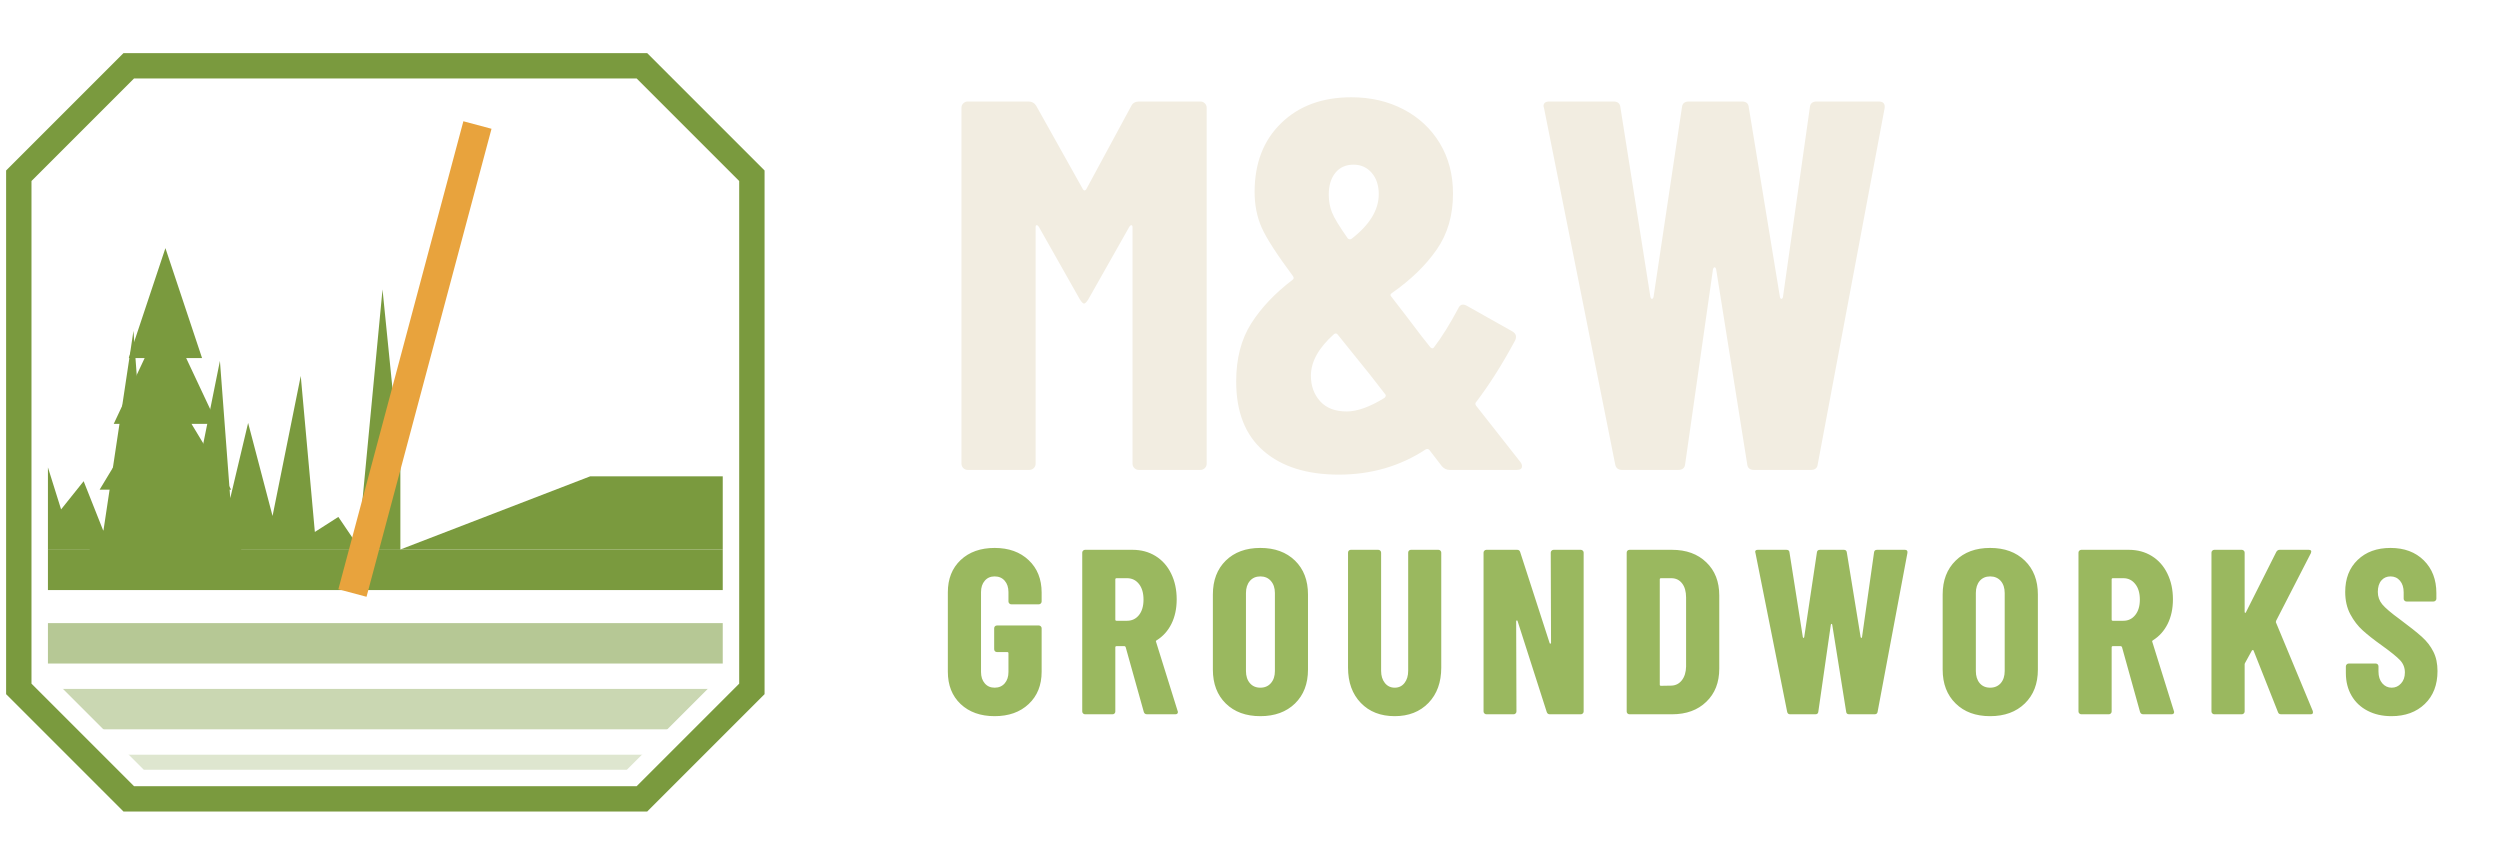
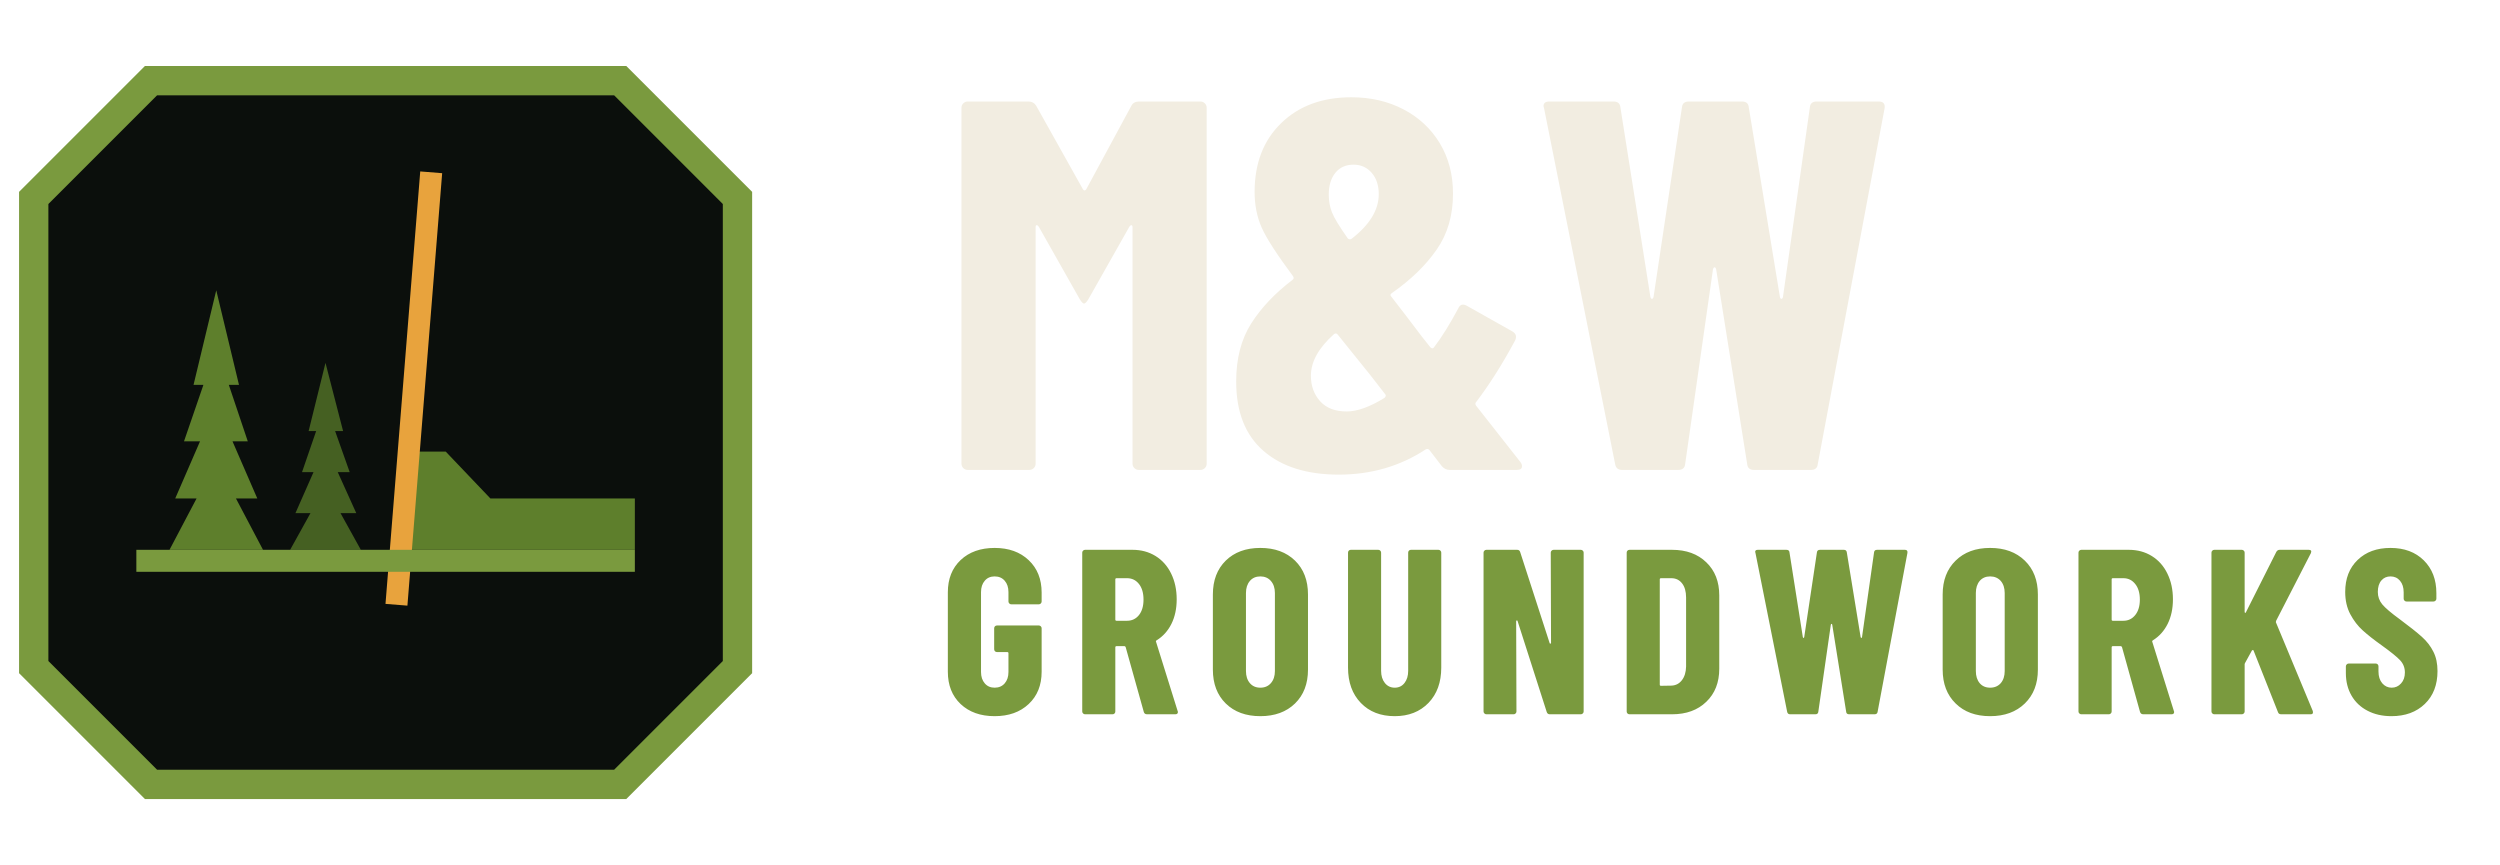
<svg xmlns="http://www.w3.org/2000/svg" viewBox="0 0 266 92" width="266" height="92" role="img" aria-label="M&amp;W GroundWorks">
-   <path d="M13.7,7.0 H68.3 L80.0,18.7 V73.3 L68.3,85.0 H13.7 L2.0,73.3 V18.7 Z" fill="none" stroke="#7A9A3E" stroke-width="2.7" />
-   <clipPath id="nv">
-     <path d="M15.3,10.1 H66.7 L76.9,20.3 V71.7 L66.7,81.9 H15.3 L5.1,71.7 V20.3 Z" />
-   </clipPath>
-   <g clip-path="url(#nv)">
-     <path d="M2.0,58.5 L3.9,45.9 L6.5,54.2 L8.9,51.2 L11.0,56.5 L14.2,35.2 L15.5,52.8 L17.4,43.0 L20.0,55.3 L23.4,38.4 L24.5,53.0 L26.4,45.0 L29.0,54.9 L32.0,40.0 L33.5,56.6 L36.0,55.0 L38.1,58.1 L40.7,30.8 L42.6,49.7 L42.6,58.5 Z" fill="#7A9A3E" />
-     <path d="M9.0,59.2 L17.6,47.5 L26.2,59.2 Z M10.6,52.1 L17.6,40.5 L24.6,52.1 Z M12.1,45.1 L17.6,33.4 L23.1,45.1 Z M13.7,38.1 L17.6,26.4 L21.5,38.1 Z M15.9,58.5 L15.9,50.9 L19.3,50.9 L19.3,58.5 Z" fill="#7A9A3E" />
-     <path d="M42.56,58.48 H80 V50.68 H62.8 Z" fill="#7A9A3E" />
-     <rect x="2" y="58.48" width="78" height="4.3" fill="#7A9A3E" />
-     <rect x="2" y="66.3" width="78" height="4.3" fill="#7A9A3E" opacity="0.55" />
-     <rect x="2" y="73.3" width="78" height="4.3" fill="#7A9A3E" opacity="0.40" />
-     <rect x="2" y="80.3" width="78" height="4.3" fill="#7A9A3E" opacity="0.25" />
-     <path d="M50.4,14.8 L37.9,61.6" stroke="#E8A33D" stroke-width="3.1" stroke-linecap="square" />
+   <g transform="translate(0,0) scale(0.78)">
+     <g transform="translate(2.6,9.0)">
+       <path d="M18.0,2.0 H82.0 L98.0,18.0 V82.0 L82.0,98.0 H18.0 L2.0,82.0 V18.0 Z" fill="#0B0F0C" stroke="#7A9A3E" stroke-width="4" />
+       <g transform="scale(1)">
+         <clipPath id="lkH">
+           <rect x="16" y="22" width="68" height="44" />
+         </clipPath>
+         <g clip-path="url(#lkH)">
+           <path d="M20.1,66.8 L26.9,53.9 L33.7,66.8 Z M21.3,59.0 L26.9,46.1 L32.5,59.0 Z M22.5,51.2 L26.9,38.4 L31.2,51.2 Z M23.8,43.5 L26.9,30.6 L30.0,43.5 Z M25.5,66.0 L25.5,57.7 L28.2,57.7 L28.2,66.0 Z" fill="#5E7F2C" />
+           <path d="M36.7,66.5 L41.8,57.3 L46.9,66.5 Z M37.7,61.0 L41.8,51.7 L46.0,61.0 Z M38.6,55.4 L41.8,46.1 L45.1,55.4 Z M39.5,49.8 L41.8,40.5 L44.2,49.8 Z M40.8,66.0 L40.8,60.0 L42.9,60.0 L42.9,66.0 Z" fill="#456022" />
+           <path d="M53.4,66.0 H94.0 V59.0 H64.3 L58.2,52.6 H53.4 Z" fill="#5E7F2C" />
+         </g>
+         <path d="M56.1,16.0 L51.6,72.0" stroke="#E8A33D" stroke-width="3.0" stroke-linecap="square" />
+         <rect x="16.0" y="66.0" width="68.0" height="3.0" fill="#7A9A3E" />
+       </g>
+     </g>
  </g>
  <path d="M121.22 10.80H127.72Q128.00 10.80 128.20 11.00Q128.39 11.19 128.39 11.47V49.33Q128.39 49.61 128.20 49.80Q128.00 50.00 127.72 50.00H121.17Q120.89 50.00 120.69 49.80Q120.50 49.61 120.50 49.33V24.18Q120.50 23.96 120.38 23.96Q120.27 23.96 120.16 24.13L115.79 31.86Q115.51 32.30 115.34 32.30Q115.18 32.30 114.90 31.86L110.53 24.13Q110.42 23.96 110.30 23.96Q110.19 23.96 110.19 24.18V49.33Q110.19 49.61 110.00 49.80Q109.80 50.00 109.52 50.00H102.97Q102.69 50.00 102.49 49.80Q102.30 49.61 102.30 49.33V11.47Q102.30 11.19 102.49 11.00Q102.69 10.80 102.97 10.80H109.41Q109.97 10.80 110.25 11.25L115.23 20.15Q115.40 20.38 115.57 20.15L120.38 11.25Q120.61 10.80 121.22 10.80ZM161.94 49.61Q161.94 50.00 161.38 50.00H154.26Q153.76 50.00 153.42 49.61L152.08 47.87Q151.91 47.70 151.69 47.82Q147.60 50.50 142.45 50.50Q137.35 50.50 134.44 47.98Q131.53 45.46 131.53 40.59Q131.53 36.95 133.12 34.43Q134.72 31.91 137.52 29.78Q137.74 29.62 137.58 29.39Q135.00 25.92 134.24 24.21Q133.49 22.50 133.49 20.43Q133.49 15.84 136.32 13.10Q139.14 10.35 143.79 10.35Q146.87 10.35 149.34 11.64Q151.80 12.93 153.20 15.25Q154.60 17.58 154.60 20.60Q154.60 24.07 152.86 26.56Q151.13 29.06 148.10 31.18Q147.82 31.35 148.05 31.58L149.56 33.54L151.30 35.83L152.19 36.95Q152.42 37.18 152.58 36.95Q153.82 35.33 155.16 32.81Q155.44 32.19 156.06 32.53L160.93 35.27Q161.49 35.61 161.21 36.22Q159.19 39.98 157.06 42.78Q156.90 42.94 157.06 43.17L161.77 49.16Q161.94 49.38 161.94 49.61ZM141.38 20.71Q141.38 21.72 141.72 22.59Q142.06 23.46 143.40 25.36Q143.57 25.53 143.79 25.42Q146.70 23.18 146.70 20.66Q146.70 19.26 145.95 18.39Q145.19 17.52 144.02 17.52Q142.78 17.52 142.08 18.39Q141.38 19.26 141.38 20.71ZM147.32 42.33Q147.54 42.10 147.38 41.94L145.81 39.92L142.34 35.61Q142.17 35.38 141.94 35.55Q139.48 37.74 139.48 39.98Q139.48 41.60 140.46 42.69Q141.44 43.78 143.29 43.78Q144.97 43.78 147.32 42.33ZM171.85 49.38 164.29 11.53 164.23 11.30Q164.23 10.80 164.85 10.80H171.68Q172.35 10.80 172.41 11.42L175.60 31.58Q175.66 31.80 175.77 31.80Q175.88 31.80 175.94 31.58L178.96 11.42Q179.02 10.80 179.69 10.80H185.34Q186.02 10.80 186.07 11.42L189.38 31.58Q189.43 31.80 189.54 31.80Q189.66 31.80 189.71 31.58L192.57 11.42Q192.62 10.80 193.30 10.80H199.90Q200.63 10.80 200.52 11.53L193.41 49.38Q193.35 50.00 192.68 50.00H186.63Q185.96 50.00 185.90 49.38L182.60 28.66Q182.54 28.44 182.43 28.44Q182.32 28.44 182.26 28.66L179.30 49.38Q179.24 50.00 178.57 50.00H172.58Q171.96 50.00 171.85 49.38Z" fill="#F2EDE1" />
-   <path d="M100.85 71.47V63.02Q100.85 60.88 102.21 59.59Q103.58 58.30 105.83 58.30Q108.08 58.30 109.45 59.60Q110.83 60.90 110.83 63.05V64.00Q110.83 64.12 110.74 64.21Q110.65 64.30 110.53 64.30H107.60Q107.47 64.30 107.39 64.21Q107.30 64.12 107.30 64.00V63.00Q107.30 62.25 106.90 61.79Q106.50 61.33 105.83 61.33Q105.17 61.33 104.78 61.79Q104.38 62.25 104.38 63.00V71.50Q104.38 72.25 104.78 72.71Q105.17 73.17 105.83 73.17Q106.50 73.17 106.90 72.71Q107.30 72.25 107.30 71.50V69.50Q107.30 69.38 107.17 69.38H106.08Q105.95 69.38 105.86 69.29Q105.78 69.20 105.78 69.08V66.85Q105.78 66.72 105.86 66.64Q105.95 66.55 106.08 66.55H110.53Q110.65 66.55 110.74 66.64Q110.83 66.72 110.83 66.85V71.47Q110.83 73.62 109.45 74.91Q108.08 76.20 105.83 76.20Q103.58 76.20 102.21 74.91Q100.85 73.62 100.85 71.47ZM121.70 75.75 119.77 68.85Q119.72 68.75 119.65 68.75H118.80Q118.67 68.75 118.67 68.88V75.70Q118.67 75.83 118.59 75.91Q118.50 76.00 118.38 76.00H115.45Q115.33 76.00 115.24 75.91Q115.15 75.83 115.15 75.70V58.80Q115.15 58.67 115.24 58.59Q115.33 58.50 115.45 58.50H120.50Q121.88 58.50 122.95 59.16Q124.03 59.83 124.61 61.03Q125.20 62.23 125.20 63.77Q125.20 65.25 124.64 66.38Q124.08 67.50 123.08 68.12Q123.02 68.15 123.00 68.19Q122.97 68.22 123.00 68.28L125.30 75.65L125.33 75.75Q125.33 76.00 125.05 76.00H122.05Q121.77 76.00 121.70 75.75ZM118.67 61.65V65.92Q118.67 66.05 118.80 66.05H119.92Q120.70 66.05 121.19 65.44Q121.67 64.83 121.67 63.80Q121.67 62.75 121.19 62.14Q120.70 61.52 119.92 61.52H118.80Q118.67 61.52 118.67 61.65ZM129.05 71.25V63.25Q129.05 61.00 130.42 59.65Q131.80 58.30 134.10 58.30Q136.40 58.30 137.79 59.65Q139.17 61.00 139.17 63.25V71.25Q139.17 73.50 137.79 74.85Q136.40 76.20 134.10 76.20Q131.80 76.20 130.42 74.85Q129.05 73.50 129.05 71.25ZM135.65 71.40V63.10Q135.65 62.30 135.22 61.81Q134.80 61.33 134.10 61.33Q133.40 61.33 132.99 61.81Q132.57 62.30 132.57 63.10V71.40Q132.57 72.20 132.99 72.69Q133.40 73.17 134.10 73.17Q134.80 73.17 135.22 72.69Q135.65 72.20 135.65 71.40ZM143.43 71.03V58.80Q143.43 58.67 143.51 58.59Q143.60 58.50 143.72 58.50H146.65Q146.78 58.50 146.86 58.59Q146.95 58.67 146.95 58.80V71.38Q146.95 72.17 147.35 72.67Q147.75 73.17 148.40 73.17Q149.05 73.17 149.44 72.67Q149.83 72.17 149.83 71.38V58.80Q149.83 58.67 149.91 58.59Q150.00 58.50 150.12 58.50H153.05Q153.18 58.50 153.26 58.59Q153.35 58.67 153.35 58.80V71.03Q153.35 73.38 151.99 74.79Q150.62 76.20 148.40 76.20Q146.15 76.20 144.79 74.79Q143.43 73.38 143.43 71.03ZM165.30 58.50H168.20Q168.32 58.50 168.41 58.59Q168.50 58.67 168.50 58.80V75.70Q168.50 75.83 168.41 75.91Q168.32 76.00 168.20 76.00H164.90Q164.65 76.00 164.57 75.75L161.47 66.08Q161.45 66.00 161.39 66.01Q161.32 66.03 161.32 66.10L161.35 75.70Q161.35 75.83 161.26 75.91Q161.18 76.00 161.05 76.00H158.15Q158.03 76.00 157.94 75.91Q157.85 75.83 157.85 75.70V58.80Q157.85 58.67 157.94 58.59Q158.03 58.50 158.15 58.50H161.43Q161.68 58.50 161.75 58.75L164.88 68.42Q164.90 68.50 164.96 68.49Q165.03 68.47 165.03 68.40L165.00 58.80Q165.00 58.67 165.09 58.59Q165.18 58.50 165.30 58.50ZM173.08 75.70V58.80Q173.08 58.67 173.16 58.59Q173.25 58.50 173.38 58.50H177.90Q180.18 58.50 181.55 59.83Q182.93 61.15 182.93 63.35V71.15Q182.93 73.35 181.55 74.67Q180.18 76.00 177.90 76.00H173.38Q173.25 76.00 173.16 75.91Q173.08 75.83 173.08 75.70ZM176.73 72.97 177.85 72.95Q178.53 72.92 178.95 72.38Q179.38 71.83 179.40 70.92V63.58Q179.40 62.62 178.98 62.08Q178.55 61.52 177.83 61.52H176.73Q176.60 61.52 176.60 61.65V72.85Q176.60 72.97 176.73 72.97ZM190.15 75.72 186.78 58.83 186.75 58.72Q186.75 58.50 187.03 58.50H190.07Q190.38 58.50 190.40 58.77L191.82 67.78Q191.85 67.88 191.90 67.88Q191.95 67.88 191.97 67.78L193.32 58.77Q193.35 58.50 193.65 58.50H196.18Q196.47 58.50 196.50 58.77L197.97 67.78Q198.00 67.88 198.05 67.88Q198.10 67.88 198.12 67.78L199.40 58.77Q199.43 58.50 199.72 58.50H202.68Q203.00 58.50 202.95 58.83L199.78 75.72Q199.75 76.00 199.45 76.00H196.75Q196.45 76.00 196.43 75.72L194.95 66.47Q194.93 66.38 194.88 66.38Q194.82 66.38 194.80 66.47L193.47 75.72Q193.45 76.00 193.15 76.00H190.47Q190.20 76.00 190.15 75.72ZM206.70 71.25V63.25Q206.70 61.00 208.08 59.65Q209.45 58.30 211.75 58.30Q214.05 58.30 215.44 59.65Q216.83 61.00 216.83 63.25V71.25Q216.83 73.50 215.44 74.85Q214.05 76.20 211.75 76.20Q209.45 76.20 208.08 74.85Q206.70 73.50 206.70 71.25ZM213.30 71.40V63.10Q213.30 62.30 212.88 61.81Q212.45 61.33 211.75 61.33Q211.05 61.33 210.64 61.81Q210.23 62.30 210.23 63.10V71.40Q210.23 72.20 210.64 72.69Q211.05 73.17 211.75 73.17Q212.45 73.17 212.88 72.69Q213.30 72.20 213.30 71.40ZM227.70 75.75 225.78 68.85Q225.73 68.75 225.65 68.75H224.80Q224.68 68.75 224.68 68.88V75.70Q224.68 75.83 224.59 75.91Q224.50 76.00 224.38 76.00H221.45Q221.33 76.00 221.24 75.91Q221.15 75.83 221.15 75.70V58.80Q221.15 58.67 221.24 58.59Q221.33 58.50 221.45 58.50H226.50Q227.88 58.50 228.95 59.16Q230.03 59.83 230.61 61.03Q231.20 62.23 231.20 63.77Q231.20 65.25 230.64 66.38Q230.08 67.50 229.08 68.12Q229.03 68.15 229.00 68.19Q228.98 68.22 229.00 68.28L231.30 75.65L231.33 75.75Q231.33 76.00 231.05 76.00H228.05Q227.78 76.00 227.70 75.75ZM224.68 61.65V65.92Q224.68 66.05 224.80 66.05H225.93Q226.70 66.05 227.19 65.44Q227.68 64.83 227.68 63.80Q227.68 62.75 227.19 62.14Q226.70 61.52 225.93 61.52H224.80Q224.68 61.52 224.68 61.65ZM235.30 75.70V58.80Q235.30 58.67 235.39 58.59Q235.48 58.50 235.60 58.50H238.53Q238.65 58.50 238.74 58.59Q238.83 58.67 238.83 58.80V65.10Q238.83 65.20 238.89 65.21Q238.95 65.22 238.98 65.12L242.20 58.72Q242.33 58.50 242.55 58.50H245.65Q245.83 58.50 245.89 58.59Q245.95 58.67 245.88 58.85L242.18 66.05Q242.15 66.15 242.15 66.20L246.08 75.65Q246.10 75.70 246.10 75.80Q246.10 76.00 245.85 76.00H242.73Q242.45 76.00 242.38 75.78L239.78 69.22Q239.75 69.15 239.70 69.16Q239.65 69.17 239.60 69.22L238.88 70.53Q238.83 70.62 238.83 70.67V75.70Q238.83 75.83 238.74 75.91Q238.65 76.00 238.53 76.00H235.60Q235.48 76.00 235.39 75.91Q235.30 75.83 235.30 75.70ZM249.60 71.62V70.90Q249.60 70.78 249.69 70.69Q249.78 70.60 249.90 70.60H252.78Q252.90 70.60 252.99 70.69Q253.07 70.78 253.07 70.90V71.45Q253.07 72.22 253.47 72.70Q253.88 73.17 254.47 73.17Q255.07 73.17 255.47 72.72Q255.88 72.28 255.88 71.55Q255.88 70.80 255.38 70.26Q254.88 69.72 253.42 68.67Q252.17 67.78 251.40 67.08Q250.62 66.38 250.07 65.35Q249.53 64.33 249.53 62.98Q249.53 60.85 250.85 59.58Q252.17 58.30 254.35 58.30Q256.55 58.30 257.89 59.62Q259.23 60.95 259.23 63.10V63.70Q259.23 63.83 259.14 63.91Q259.05 64.00 258.93 64.00H256.05Q255.92 64.00 255.84 63.91Q255.75 63.83 255.75 63.70V63.02Q255.75 62.25 255.36 61.79Q254.97 61.33 254.35 61.33Q253.75 61.33 253.38 61.76Q253.00 62.20 253.00 62.98Q253.00 63.73 253.47 64.30Q253.95 64.88 255.35 65.90Q256.90 67.05 257.69 67.76Q258.48 68.47 258.91 69.34Q259.35 70.20 259.35 71.40Q259.35 73.60 258.00 74.90Q256.65 76.20 254.45 76.20Q253.00 76.20 251.90 75.62Q250.80 75.05 250.20 74.01Q249.60 72.97 249.60 71.62Z" fill="#9AB85F" />
+   <path d="M100.85 71.47V63.02Q100.85 60.88 102.21 59.59Q103.58 58.30 105.83 58.30Q108.08 58.30 109.45 59.60Q110.83 60.90 110.83 63.05V64.00Q110.83 64.12 110.74 64.21Q110.65 64.30 110.53 64.30H107.60Q107.47 64.30 107.39 64.21Q107.30 64.12 107.30 64.00V63.00Q107.30 62.25 106.90 61.79Q106.50 61.33 105.83 61.33Q105.17 61.33 104.78 61.79Q104.38 62.25 104.38 63.00V71.50Q104.38 72.25 104.78 72.71Q105.17 73.17 105.83 73.17Q106.50 73.17 106.90 72.71Q107.30 72.25 107.30 71.50V69.50Q107.30 69.38 107.17 69.38H106.08Q105.95 69.38 105.86 69.29Q105.78 69.20 105.78 69.08V66.85Q105.78 66.72 105.86 66.64Q105.95 66.55 106.08 66.55H110.53Q110.65 66.55 110.74 66.64Q110.83 66.72 110.83 66.85V71.47Q110.83 73.62 109.45 74.91Q108.08 76.20 105.83 76.20Q103.58 76.20 102.21 74.91Q100.85 73.62 100.85 71.47ZM121.70 75.75 119.77 68.85Q119.72 68.75 119.65 68.75H118.80Q118.67 68.75 118.67 68.88V75.70Q118.67 75.83 118.59 75.91Q118.50 76.00 118.38 76.00H115.45Q115.33 76.00 115.24 75.91Q115.15 75.83 115.15 75.70V58.80Q115.15 58.67 115.24 58.59Q115.33 58.50 115.45 58.50H120.50Q121.88 58.50 122.95 59.16Q124.03 59.83 124.61 61.03Q125.20 62.23 125.20 63.77Q125.20 65.25 124.64 66.38Q124.08 67.50 123.08 68.12Q123.02 68.15 123.00 68.19Q122.97 68.22 123.00 68.28L125.30 75.65L125.33 75.75Q125.33 76.00 125.05 76.00H122.05Q121.77 76.00 121.70 75.75ZM118.67 61.65V65.92Q118.67 66.05 118.80 66.05H119.92Q120.70 66.05 121.19 65.44Q121.67 64.83 121.67 63.80Q121.67 62.75 121.19 62.14Q120.70 61.52 119.92 61.52H118.80Q118.67 61.52 118.67 61.65ZM129.05 71.25V63.25Q129.05 61.00 130.42 59.65Q131.80 58.30 134.10 58.30Q136.40 58.30 137.79 59.65Q139.17 61.00 139.17 63.25V71.25Q139.17 73.50 137.79 74.85Q136.40 76.20 134.10 76.20Q131.80 76.20 130.42 74.85Q129.05 73.50 129.05 71.25ZM135.65 71.40V63.10Q135.65 62.30 135.22 61.81Q134.80 61.33 134.10 61.33Q133.40 61.33 132.99 61.81Q132.57 62.30 132.57 63.10V71.40Q132.57 72.20 132.99 72.69Q133.40 73.17 134.10 73.17Q134.80 73.17 135.22 72.69Q135.65 72.20 135.65 71.40ZM143.43 71.03V58.80Q143.43 58.67 143.51 58.59Q143.60 58.50 143.72 58.50H146.65Q146.78 58.50 146.86 58.59Q146.95 58.67 146.95 58.80V71.38Q146.95 72.17 147.35 72.67Q147.75 73.17 148.40 73.17Q149.05 73.17 149.44 72.67Q149.83 72.17 149.83 71.38V58.80Q149.83 58.67 149.91 58.59Q150.00 58.50 150.12 58.50H153.05Q153.18 58.50 153.26 58.59Q153.35 58.67 153.35 58.80V71.03Q153.35 73.38 151.99 74.79Q150.62 76.20 148.40 76.20Q146.15 76.20 144.79 74.79Q143.43 73.38 143.43 71.03ZM165.30 58.50H168.20Q168.32 58.50 168.41 58.59Q168.50 58.67 168.50 58.80V75.70Q168.50 75.83 168.41 75.91Q168.32 76.00 168.20 76.00H164.90Q164.65 76.00 164.57 75.75L161.47 66.08Q161.45 66.00 161.39 66.01Q161.32 66.03 161.32 66.10L161.35 75.70Q161.35 75.83 161.26 75.91Q161.18 76.00 161.05 76.00H158.15Q158.03 76.00 157.94 75.91Q157.85 75.83 157.85 75.70V58.80Q157.85 58.67 157.94 58.59Q158.03 58.50 158.15 58.50H161.43Q161.68 58.50 161.75 58.75L164.88 68.42Q164.90 68.50 164.96 68.49Q165.03 68.47 165.03 68.40L165.00 58.80Q165.00 58.67 165.09 58.59Q165.18 58.50 165.30 58.50ZM173.08 75.70V58.80Q173.08 58.67 173.16 58.59Q173.25 58.50 173.38 58.50H177.90Q180.18 58.50 181.55 59.83Q182.93 61.15 182.93 63.35V71.15Q182.93 73.35 181.55 74.67Q180.18 76.00 177.90 76.00H173.38Q173.25 76.00 173.16 75.91Q173.08 75.83 173.08 75.70ZM176.73 72.97 177.85 72.95Q178.53 72.92 178.95 72.38Q179.38 71.83 179.40 70.92V63.58Q179.40 62.62 178.98 62.08Q178.55 61.52 177.83 61.52H176.73Q176.60 61.52 176.60 61.65V72.85Q176.60 72.97 176.73 72.97ZM190.15 75.72 186.78 58.83 186.75 58.72Q186.75 58.50 187.03 58.50H190.07Q190.38 58.50 190.40 58.77L191.82 67.78Q191.85 67.88 191.90 67.88Q191.95 67.88 191.97 67.78L193.32 58.77Q193.35 58.50 193.65 58.50H196.18Q196.47 58.50 196.50 58.77L197.97 67.78Q198.00 67.88 198.05 67.88Q198.10 67.88 198.12 67.78L199.40 58.77Q199.43 58.50 199.72 58.50H202.68Q203.00 58.50 202.95 58.83L199.78 75.72Q199.75 76.00 199.45 76.00H196.75Q196.45 76.00 196.43 75.72L194.95 66.47Q194.93 66.38 194.88 66.38Q194.82 66.38 194.80 66.47L193.47 75.72Q193.45 76.00 193.15 76.00H190.47Q190.20 76.00 190.15 75.72ZM206.70 71.25V63.25Q206.70 61.00 208.08 59.65Q209.45 58.30 211.75 58.30Q214.05 58.30 215.44 59.65Q216.83 61.00 216.83 63.25V71.25Q216.83 73.50 215.44 74.85Q214.05 76.20 211.75 76.20Q209.45 76.20 208.08 74.85Q206.70 73.50 206.70 71.25ZM213.30 71.40V63.10Q213.30 62.30 212.88 61.81Q212.45 61.33 211.75 61.33Q211.05 61.33 210.64 61.81Q210.23 62.30 210.23 63.10V71.40Q210.23 72.20 210.64 72.69Q211.05 73.17 211.75 73.17Q212.45 73.17 212.88 72.69Q213.30 72.20 213.30 71.40ZM227.70 75.75 225.78 68.85Q225.73 68.75 225.65 68.75H224.80Q224.68 68.75 224.68 68.88V75.70Q224.68 75.83 224.59 75.91Q224.50 76.00 224.38 76.00H221.45Q221.33 76.00 221.24 75.91Q221.15 75.83 221.15 75.70V58.80Q221.15 58.67 221.24 58.59Q221.33 58.50 221.45 58.50H226.50Q227.88 58.50 228.95 59.16Q230.03 59.83 230.61 61.03Q231.20 62.23 231.20 63.77Q231.20 65.25 230.64 66.38Q230.08 67.50 229.08 68.12Q229.03 68.15 229.00 68.19Q228.98 68.22 229.00 68.28L231.30 75.65L231.33 75.75Q231.33 76.00 231.05 76.00H228.05Q227.78 76.00 227.70 75.75ZM224.68 61.65V65.92Q224.68 66.05 224.80 66.05H225.93Q226.70 66.05 227.19 65.44Q227.68 64.83 227.68 63.80Q227.68 62.75 227.19 62.14Q226.70 61.52 225.93 61.52H224.80Q224.68 61.52 224.68 61.65ZM235.30 75.70V58.80Q235.30 58.67 235.39 58.59Q235.48 58.50 235.60 58.50H238.53Q238.65 58.50 238.74 58.59Q238.83 58.67 238.83 58.80V65.10Q238.83 65.20 238.89 65.21Q238.95 65.22 238.98 65.12L242.20 58.72Q242.33 58.50 242.55 58.50H245.65Q245.83 58.50 245.89 58.59Q245.95 58.67 245.88 58.85L242.18 66.05Q242.15 66.15 242.15 66.20L246.08 75.65Q246.10 75.70 246.10 75.80Q246.10 76.00 245.85 76.00H242.73Q242.45 76.00 242.38 75.78L239.78 69.22Q239.75 69.15 239.70 69.16Q239.65 69.17 239.60 69.22L238.88 70.53Q238.83 70.62 238.83 70.67V75.70Q238.83 75.83 238.74 75.91Q238.65 76.00 238.53 76.00H235.60Q235.48 76.00 235.39 75.91Q235.30 75.83 235.30 75.70ZM249.60 71.62V70.90Q249.60 70.78 249.69 70.69Q249.78 70.60 249.90 70.60H252.78Q252.90 70.60 252.99 70.69Q253.07 70.78 253.07 70.90V71.45Q253.07 72.22 253.47 72.70Q253.88 73.17 254.47 73.17Q255.07 73.17 255.47 72.72Q255.88 72.28 255.88 71.55Q255.88 70.80 255.38 70.26Q254.88 69.72 253.42 68.67Q252.17 67.78 251.40 67.08Q250.62 66.38 250.07 65.35Q249.53 64.33 249.53 62.98Q249.53 60.85 250.85 59.58Q252.17 58.30 254.35 58.30Q256.55 58.30 257.89 59.62Q259.23 60.95 259.23 63.10V63.70Q259.23 63.83 259.14 63.91Q259.05 64.00 258.93 64.00H256.05Q255.92 64.00 255.84 63.91Q255.75 63.83 255.75 63.70V63.02Q255.75 62.25 255.36 61.79Q254.97 61.33 254.35 61.33Q253.75 61.33 253.38 61.76Q253.00 62.20 253.00 62.98Q253.00 63.73 253.47 64.30Q253.95 64.88 255.35 65.90Q256.90 67.05 257.69 67.76Q258.48 68.47 258.91 69.34Q259.35 70.20 259.35 71.40Q259.35 73.60 258.00 74.90Q256.65 76.20 254.45 76.20Q253.00 76.20 251.90 75.62Q250.80 75.05 250.20 74.01Q249.60 72.97 249.60 71.62Z" fill="#7A9A3E" />
</svg>
